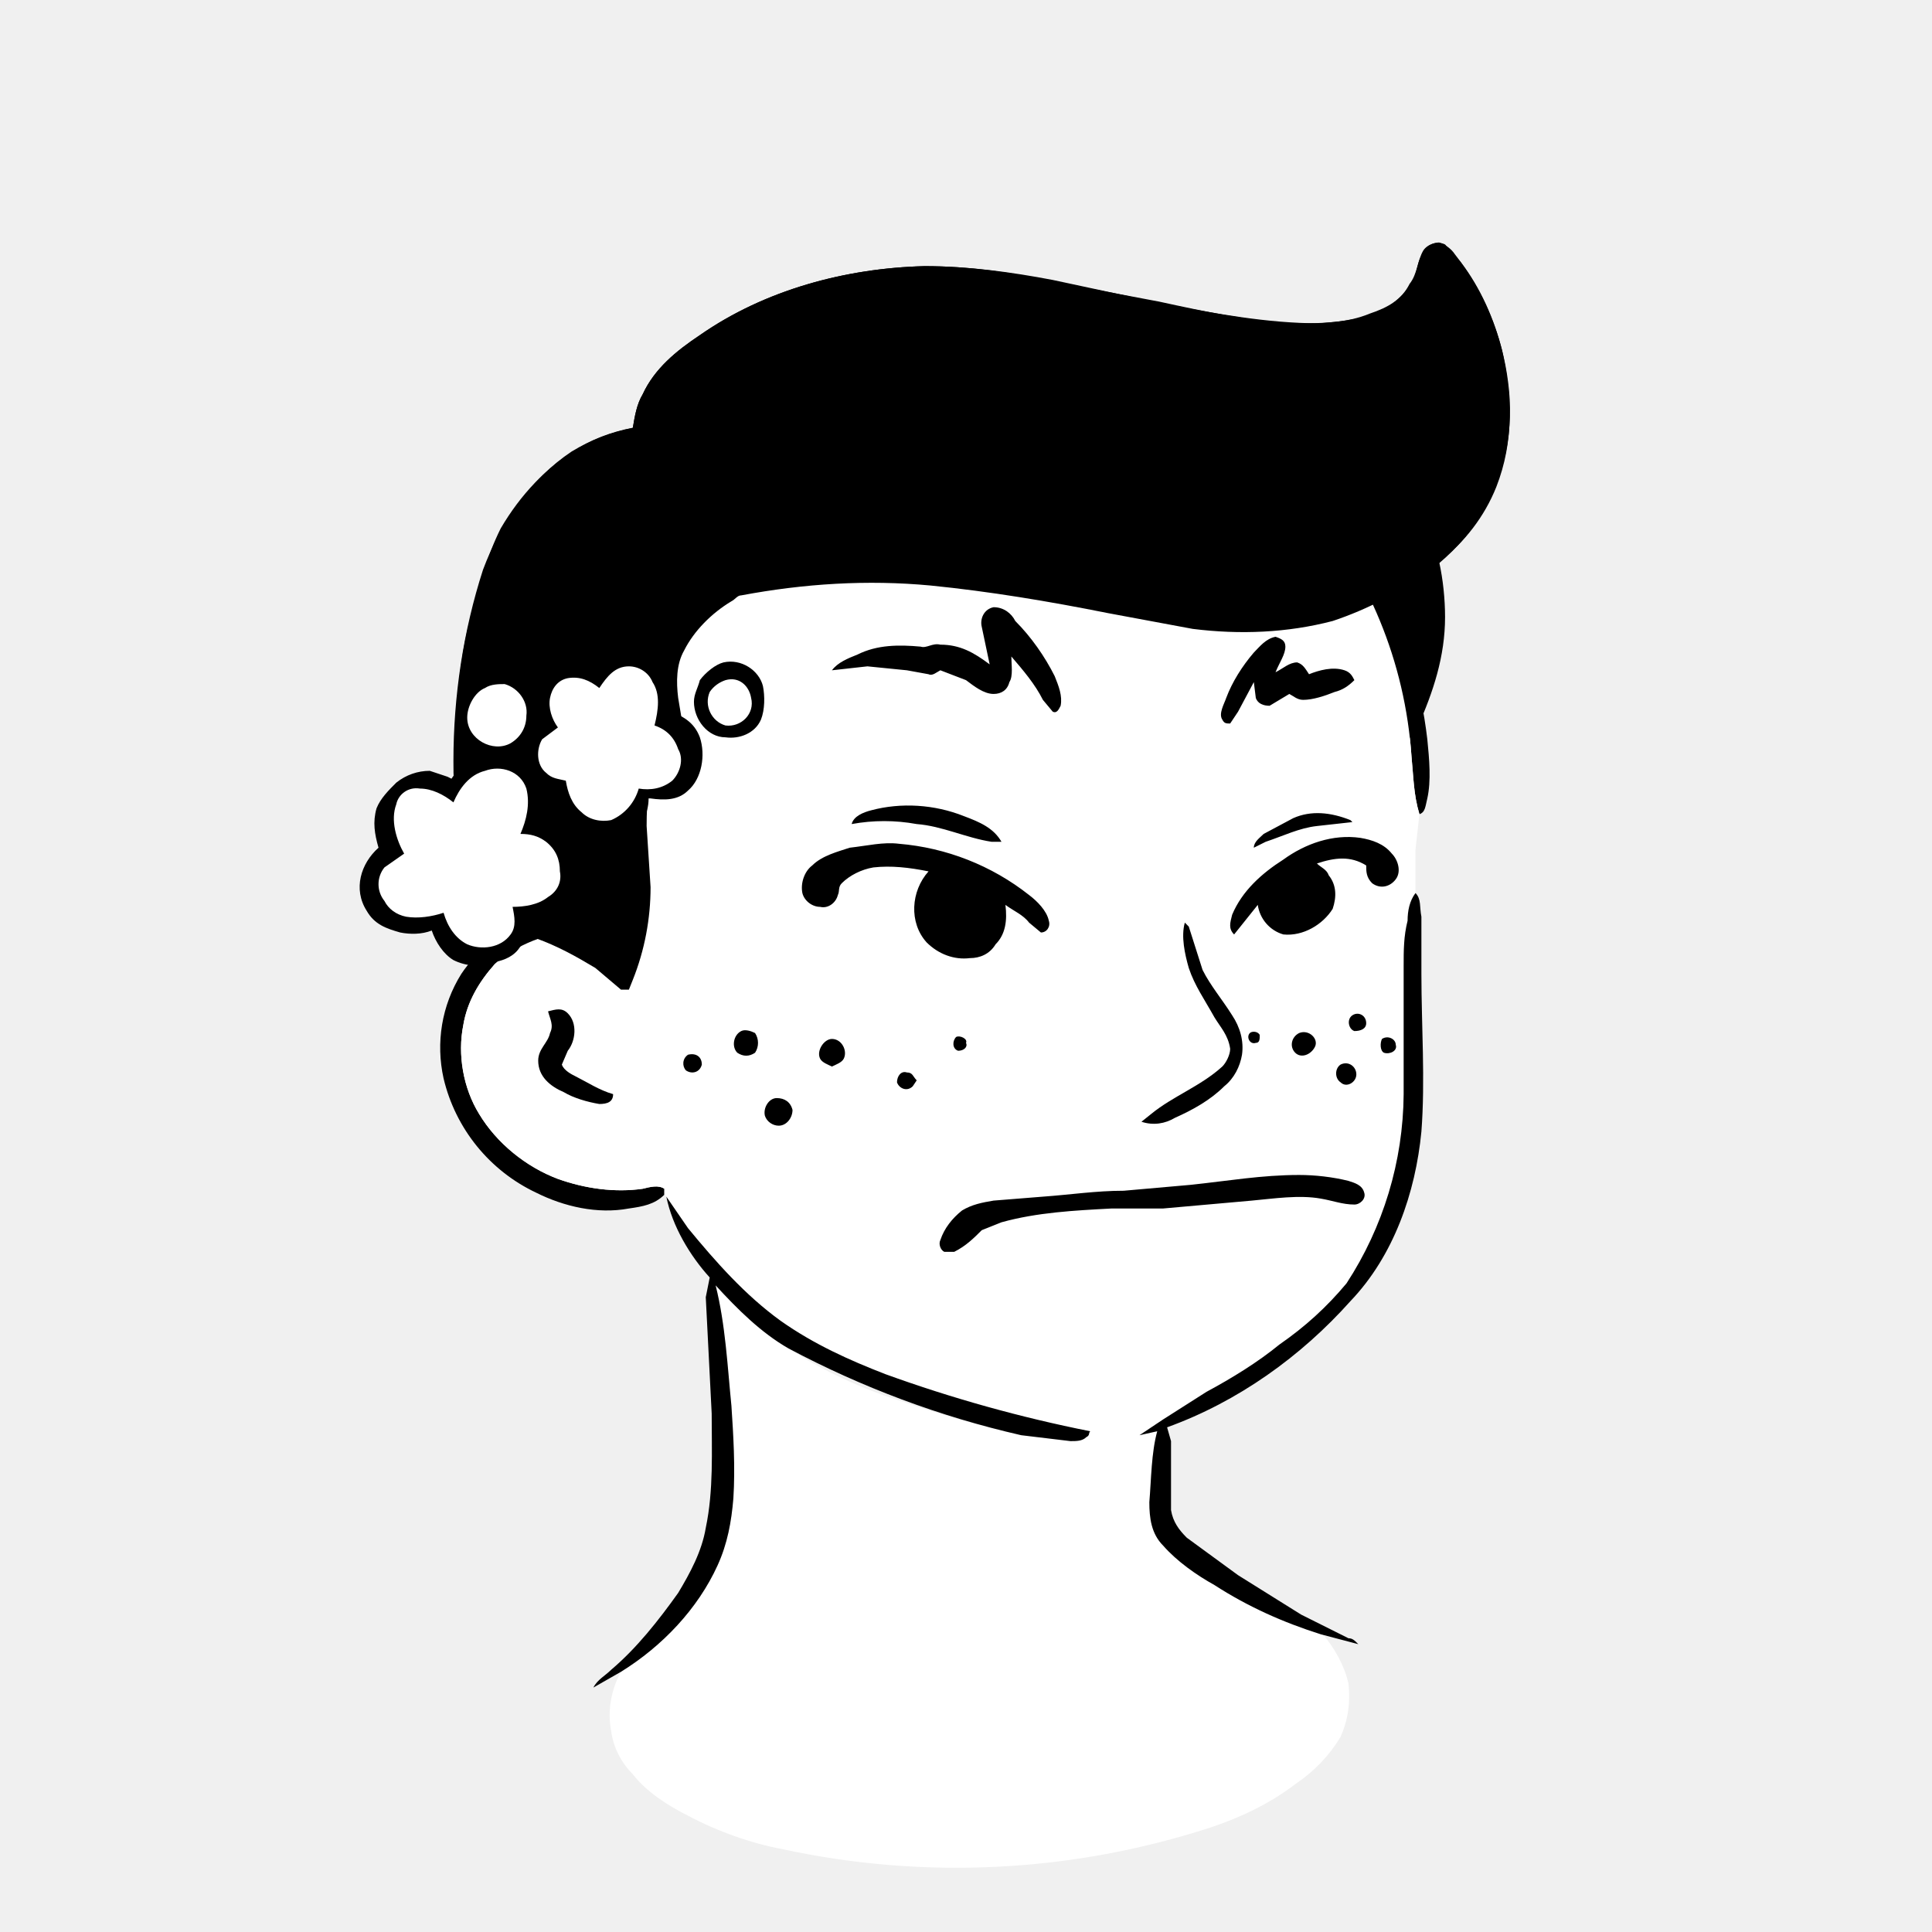
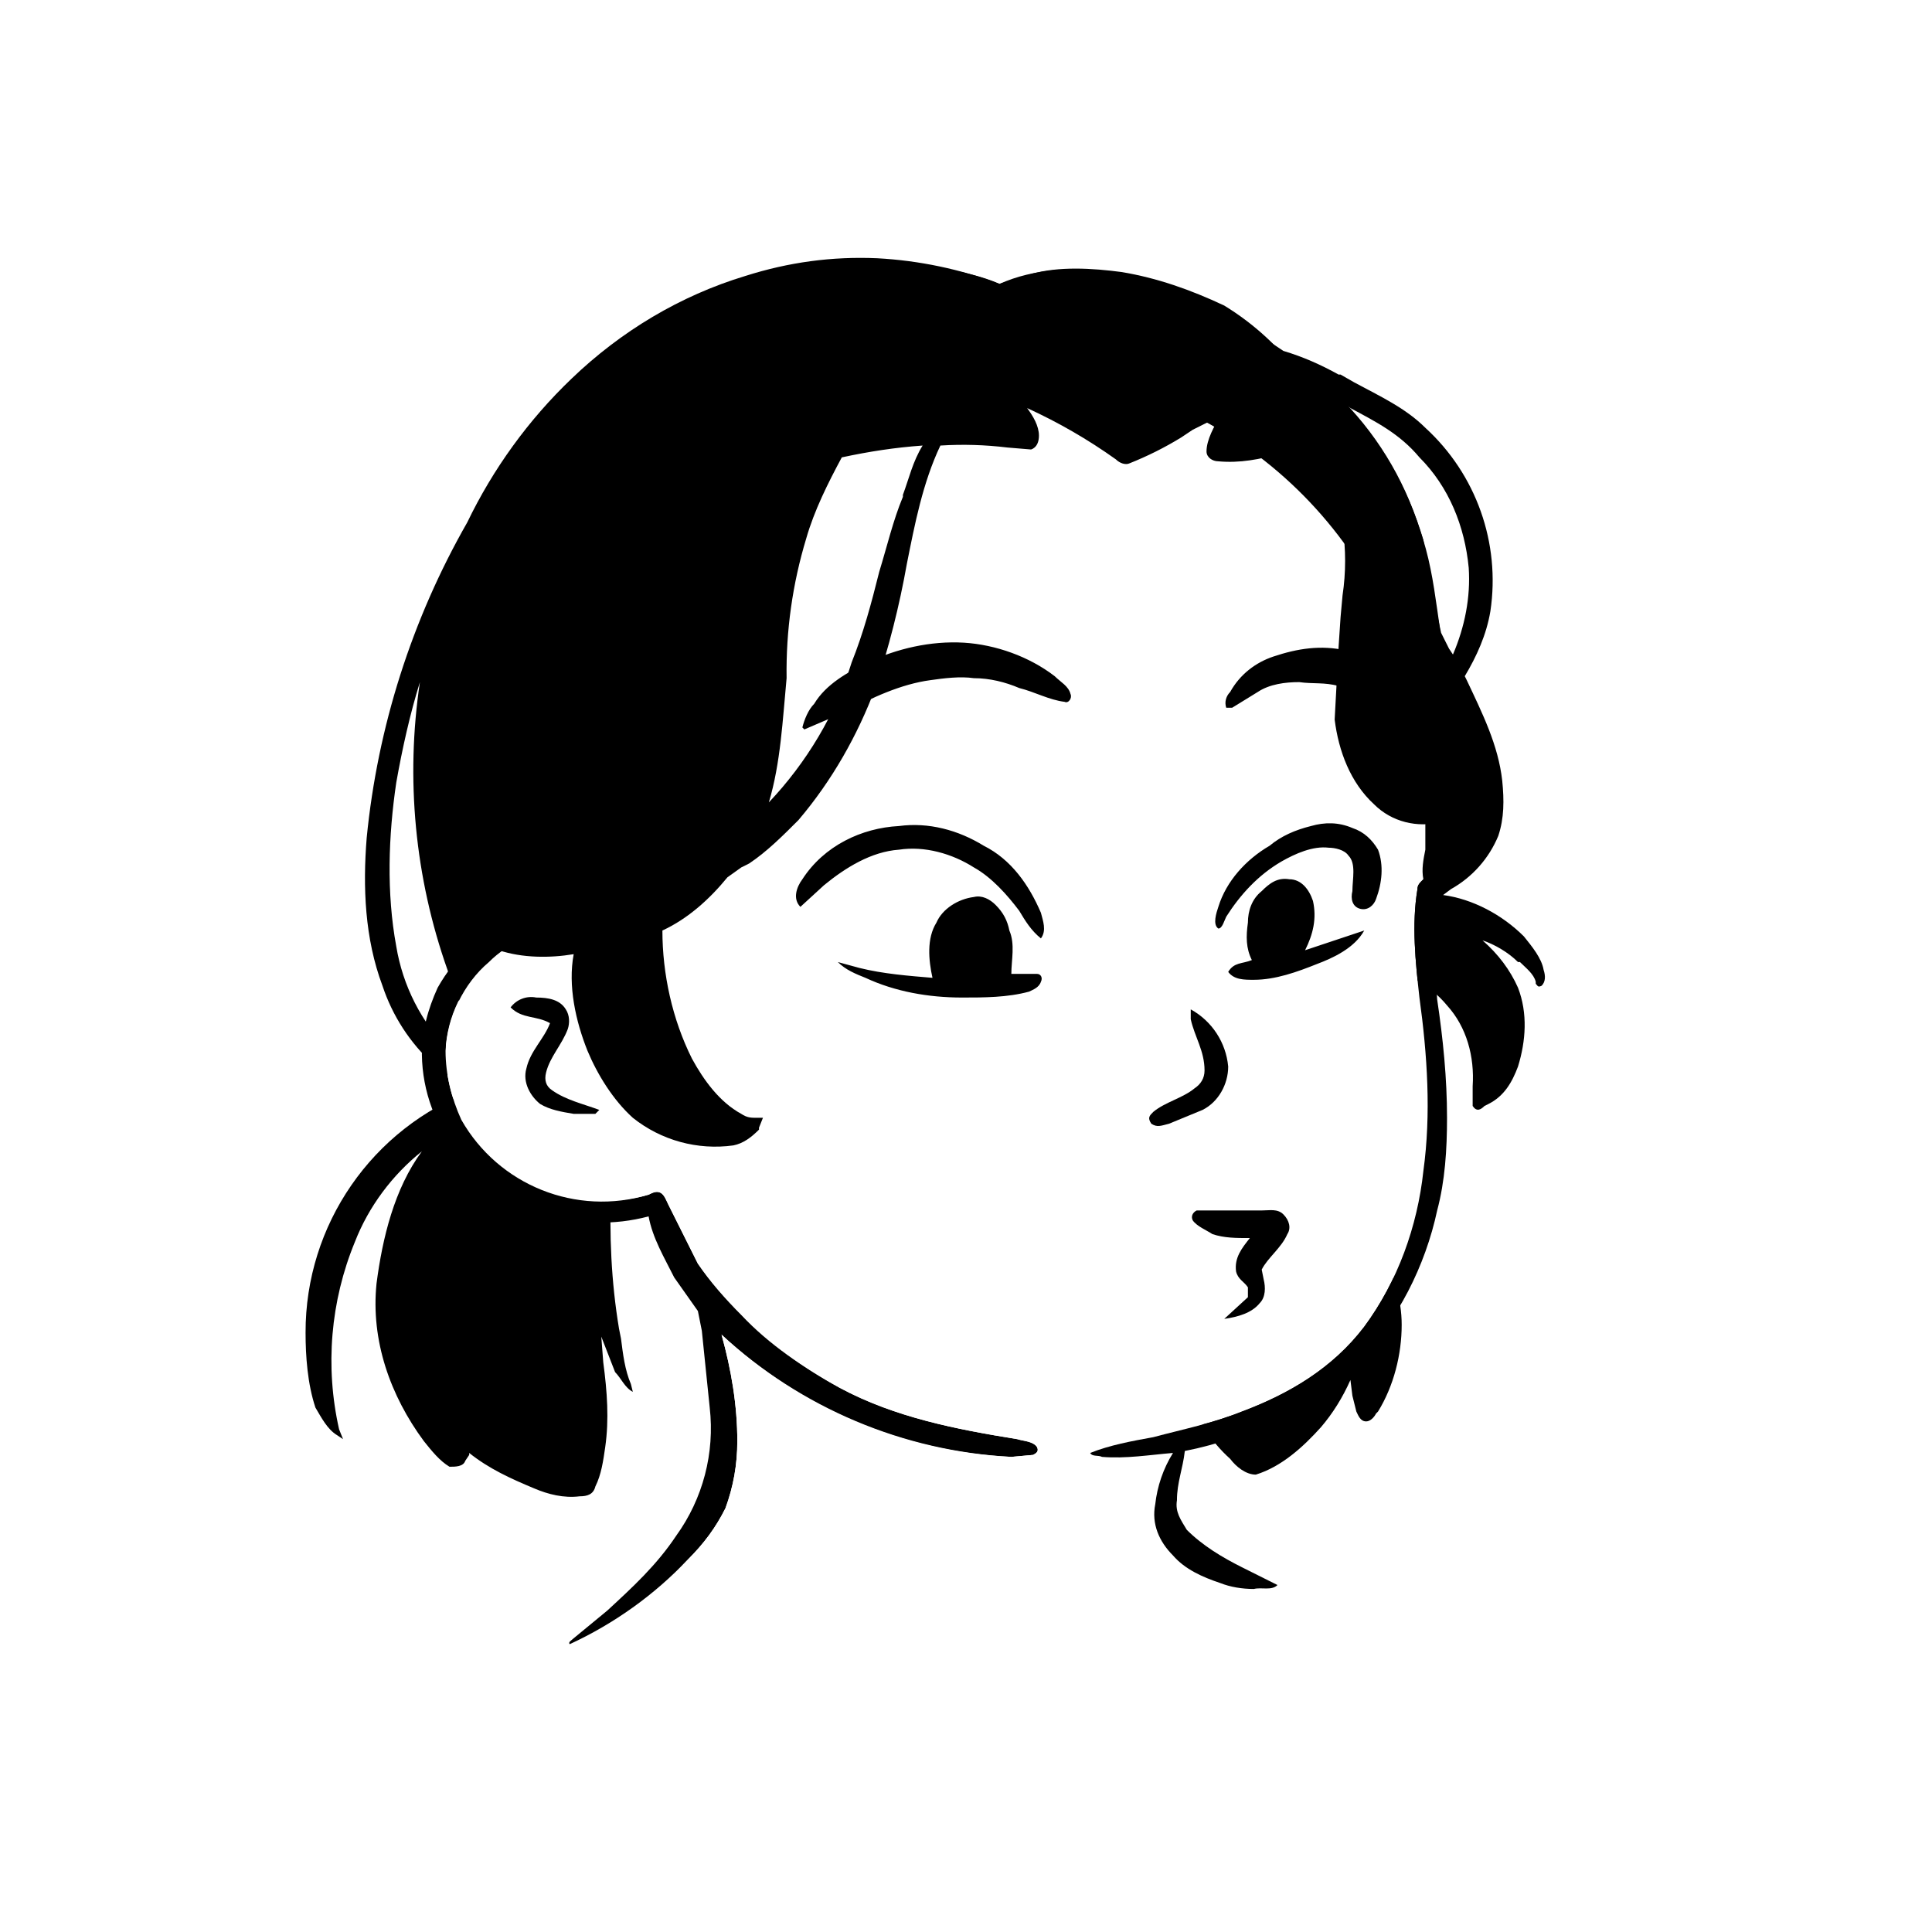
<svg xmlns="http://www.w3.org/2000/svg" viewBox="0 0 980 980" fill="none" shape-rendering="auto">
  <mask id="viewboxMask">
    <rect width="980" height="980" rx="0" ry="0" x="0" y="0" fill="#fff" />
  </mask>
  <g mask="url(#viewboxMask)">
+     <rect fill="#ffffff" width="980" height="980" x="0" y="0" />
    <g transform="translate(10 -60)">
-       <path d="m723 184 8 9c10 13 17 29 21 45 5 23 6 46-3 69-6 15-16 28-29 38 2 9 3 19 3 28 0 20-6 38-14 56l-8 11c-3 3-8 3-10-1-7-8-10-18-13-28l-8-38c-24 8-50 9-75 6l-45-8c-30-6-61-12-92-14-30-3-61-1-91 5-3 0-4 2-6 3-10 6-19 15-24 26-4 7-4 15-3 23l2 12-10 15c-5 8-7 18-8 27l1 36c1 18-1 37-8 53l-2 5h-4l-9-8-19 7c-5 2-10 3-16 3-3 0-5-2-7-4-6-7-11-15-15-23a221 221 0 0 1-19-91c0-33 5-66 15-97 9-24 24-46 45-60 10-6 20-10 31-12 1-6 2-12 5-17 6-13 17-22 29-30 33-23 74-34 114-35 22 0 44 3 66 8l53 10c23 5 46 10 70 11 12 0 25 0 37-5 9-3 16-7 20-15 4-5 4-12 7-17 2-3 7-5 11-3Z" fill="#000000" />
-       <path d="M495 231a231 231 0 0 1 219 204c1 10 2 21 0 30-1 4-1 7-4 8-3-10-3-19-4-29a220 220 0 0 0-239-205c-42 4-83 19-117 44l-17 13a221 221 0 0 0-78 164c0 23 7 43 15 64h17c3 1 4 4 2 6l-6 2c-15 1-31 7-42 17-8 9-14 19-16 31-3 15 0 32 8 45 9 15 24 27 40 33 14 5 29 7 43 5 4-1 8-2 11 0v3c-5 5-11 6-18 7-16 3-33-1-47-8a86 86 0 0 1-47-58c-4-18-1-37 9-53 8-12 20-21 34-26-7-14-10-28-12-43-2-18-2-35 0-53 1-13 4-25 8-38a227 227 0 0 1 99-122c41-28 92-43 142-41Z" fill="#000" />
-       <path d="M535 244a220 220 0 0 1 171 200c1 10 1 19 4 29l-2 18v22c-3 4-4 9-4 14-2 8-2 15-2 23v65c0 21-3 42-11 61-4 13-10 24-18 35-10 12-21 22-34 31-11 9-24 17-37 24l-22 14-12 8 9-2c-3 11-3 24-4 36 0 8 1 16 7 22a235 235 0 0 0 81 45c6 7 11 16 13 25 1 9 0 18-4 27-6 10-14 18-23 24-13 10-28 17-43 22a417 417 0 0 1-217 11c-16-3-33-9-48-17-10-5-21-12-28-21-6-6-10-14-11-22-2-10 0-21 5-30 21-13 39-32 49-54 5-11 7-22 8-34 1-16 0-32-1-47-2-20-3-41-8-61 11 12 23 24 37 32 17 11 36 20 55 26 20 7 41 13 63 18l25 3c3 0 6 0 8-2 2-1 1-2 2-3l-17-2c-29-7-58-16-87-27-18-7-36-15-53-27-18-13-33-30-47-47l-11-16-1-1v-3c-3-2-7-1-11 0-14 2-29 0-43-5-16-6-31-18-40-33-8-13-11-30-8-45 2-12 8-22 16-31 11-10 27-16 42-17l6-2c2-2 1-5-2-6h-17c-8-21-15-41-15-64-1-14 2-27 5-41a221 221 0 0 1 73-123l17-13a230 230 0 0 1 185-39Z" fill="#ffffff" />
-       <path d="M708 513c3 3 2 7 3 12v29c0 26 2 54 0 80-3 31-14 63-36 86-25 28-57 51-93 64l2 7v35c1 6 4 10 8 14l26 19 32 20 24 12c2 0 3 1 5 3l-19-5c-19-6-37-14-54-25-9-5-19-12-26-20-6-6-7-14-7-22 1-12 1-25 4-36l-9 2 12-8 22-14c13-7 26-15 37-24 13-9 24-19 34-31a178 178 0 0 0 29-96v-65c0-8 0-15 2-23 0-5 1-10 4-14ZM278 574c5 5 4 14 0 19l-3 7c1 3 5 5 7 6 6 3 12 7 19 9 0 4-3 5-7 5-6-1-13-3-18-6-7-3-13-8-13-16 0-6 5-9 6-14 2-4 0-7-1-11 4-1 7-2 10 1ZM328 667l11 16c14 17 29 34 47 47 17 12 35 20 53 27a714 714 0 0 0 104 29c-1 1 0 2-2 3-2 2-5 2-8 2l-25-3a478 478 0 0 1-118-44c-14-8-26-20-37-32 5 20 6 41 8 61 1 15 2 31 1 47-1 12-3 23-8 34-10 22-28 41-49 54l-14 8c2-4 6-6 9-9 13-11 24-25 34-39 6-10 12-21 14-33 4-19 3-39 3-58l-3-59 2-10c-10-11-19-26-22-41Z" fill="#000" />
-       <path d="M479 474c8 3 15 6 19 13h-5c-13-2-25-8-38-9-11-2-22-2-33 0 1-4 6-6 10-7 15-4 32-3 47 3ZM675 476l1 1-18 2c-9 1-17 5-26 8l-6 3c0-3 3-5 5-7l15-8c9-4 19-3 29 1ZM680 485c6 1 12 3 16 8 3 3 5 9 2 13s-8 5-12 2c-3-3-3-6-3-9-8-5-16-4-25-1 2 2 5 3 6 6 4 5 4 11 2 17-5 8-15 14-25 13-7-2-12-8-13-15l-8 10-4 5c-3-3-2-6-1-10 5-12 15-21 26-28 11-8 25-13 39-11ZM446 488c24 2 47 11 66 26 4 3 9 8 10 13 1 3-1 6-4 6l-6-5c-3-4-8-6-12-9 1 8 0 15-5 20-3 5-8 7-13 7-8 1-16-2-22-8-9-10-8-26 1-36-10-2-19-3-28-2-6 1-12 4-16 8-2 2-1 4-2 6-1 4-5 7-9 6-4 0-8-3-9-7-1-5 1-11 5-14 5-5 13-7 19-9 9-1 17-3 25-2Z" fill="#000000" />
-       <path d="M494 368c5 0 9 3 11 7 8 8 15 18 20 28 2 5 4 10 3 15-1 2-2 4-4 3l-5-6c-4-8-10-15-16-22 0 4 1 10-1 13-1 4-4 6-8 6-5 0-10-4-14-7l-13-5c-2 1-4 3-6 2l-11-2-20-2-18 2c3-4 8-6 13-8 10-5 21-5 32-4 3 1 6-2 10-1 10 0 17 4 25 10l-4-19c-1-4 1-9 6-10ZM637 383c3 1 5 2 5 5 0 4-3 8-5 13 4-2 7-5 11-5 3 1 4 3 6 6 5-2 12-4 18-2 3 1 4 3 5 5-3 3-6 5-10 6-5 2-11 4-16 4-3 0-5-2-7-3l-10 6c-3 0-6-1-7-4l-1-8-8 15-4 6c-2 0-3 0-4-2-2-3 1-8 2-11 3-8 8-16 14-23 3-3 6-7 11-8Z" fill="#000000" />
-       <path d="M676 575c3-2 7 0 7 4 0 3-3 4-6 4-3-1-4-6-1-8ZM366 583c2-1 5 0 7 1 2 3 2 7 0 10-3 2-6 2-9 0-3-3-2-9 2-11ZM624 584c1-1 4-1 5 1 0 2 0 4-2 4-3 1-5-3-3-5ZM649 584c5-2 10 3 8 7s-7 6-10 3-2-8 2-10ZM475 586c2-1 6 1 5 3 1 2-1 4-4 4-3-1-3-5-1-7ZM691 587c3-2 7 0 7 3 1 3-3 5-6 4-2-1-2-5-1-7ZM412 587c5 0 8 6 6 10-1 2-4 3-6 4-2-1-5-2-6-4-2-4 2-10 6-10ZM339 595c4-1 7 1 7 5-1 4-5 5-8 3-2-2-2-6 1-8ZM670 600c4-2 8 1 8 5s-5 7-8 4c-3-2-3-7 0-9ZM450 604c3 0 3 2 5 4l-2 3c-3 3-7 1-8-2 0-3 2-6 5-5ZM384 617c4 0 7 2 8 6 0 4-3 8-7 8-3 0-6-2-7-5-1-4 2-9 6-9Z" fill="#000000" />
-       <path d="m591 528 2 2 7 22c4 8 10 15 15 23 4 6 6 13 5 20-1 6-4 12-9 16-7 7-16 12-25 16-5 3-11 4-17 2l5-4c11-9 25-14 36-24 2-2 4-6 4-9-1-7-5-11-8-16-5-9-10-16-13-25-2-7-4-16-2-23Z" fill="#000000" />
-       <path d="M649 656c8 0 17 1 25 3 3 1 7 2 8 6 1 3-2 6-5 6-6 0-11-2-17-3-11-2-24 0-35 1l-45 4h-26c-19 1-38 2-56 7l-10 4c-4 4-8 8-14 11h-5c-2-1-3-4-2-6 2-6 6-11 11-15 5-3 10-4 16-5l25-2c14-1 27-3 41-3l34-3c19-2 36-5 55-5Z" fill="#000000" />
-       <path d="M720 183c3 1 6 3 8 6a132 132 0 0 1 27 65c3 23-1 47-14 67-6 11-15 20-25 28-15 11-32 20-50 26-23 6-47 7-71 4l-43-8c-30-6-60-11-90-14-32-3-64-1-96 5-2 0-3 2-5 3-10 6-19 15-24 25-4 7-4 16-3 24l2 12-11 15c-6 12-7 25-7 38l2 31c0 16-3 32-9 47l-2 5h-4l-13-11c-10-6-19-11-30-15-7-4-13-7-19-13-7-6-12-15-15-24-6-15-7-29-7-45v-25c1-19 3-39 8-57 4-15 8-30 15-44 10-17 23-31 40-41 8-5 18-8 27-10 1-6 2-12 5-17 6-13 17-22 29-30 33-23 74-34 114-35 22 0 44 3 65 7l56 12c26 5 53 10 79 10 12-1 24-2 35-8 5-4 10-8 13-14 2-5 2-10 5-14 1-3 5-5 8-5Z" fill="#000000" />
+       <path fill-rule="evenodd" clip-rule="evenodd" d="M435 191a208 208 0 0 1 62 13c9-4 18-6 28-7a151 151 0 0 1 110 37l6 4c10 3 19 7 28 12h1l7 4c13 7 26 13 36 23a105 105 0 0 1 33 93c-2 12-7 23-13 33l1 2c8 17 16 33 18 51 1 10 1 19-2 28a55 55 0 0 1-24 27l-4 3c15 2 30 10 41 21 4 5 9 11 10 17 1 3 1 6-1 8-2 1-2 0-3-1v-1c-1-4-5-7-8-10h-1c-5-5-12-9-18-11 8 7 14 15 18 24 5 13 4 27 0 40-3 8-7 15-15 19l-2 1c-2 2-4 3-6 0v-10c1-15-3-30-13-41-9-11-22-17-35-21l-6-3-7-3c-2 0-4-1-5-4 0-5 3-10 7-13 7-6 16-10 25-10l1-4 1-1c-1-6 0-12 1-19v-2h-1c-3 1-6 1-9-1-6-2-11-6-15-11l-13-23-4-8-5-10-6-21-3-6-1-1-7-19v-1l-6-18-5-20-2-5-15-36-6-9-6-11c-1-7 3-13 7-19a333 333 0 0 1-28 15c-6 3-12 7-19 9-2 1-4-1-6-2l-5-3c-13-9-26-17-40-23 3 4 6 9 6 14-1 3-1 6-4 7l-13-1h-4c-10-2-19-2-29-1-9 19-13 40-17 60l-2 11c-4 18-9 35-15 52-8 24-21 47-38 66a132 132 0 0 1-30 25l-5 4c-9 12-21 21-34 28a123 123 0 0 0 23 77c5 7 11 14 20 17l4 1h4l-2 5v1c-4 4-8 6-13 8a71 71 0 0 1-53-17l-2-1-1 6-5 22-1 7v4c-1 24 0 48 4 72l1 5c1 8 2 16 5 23l1 4c-4-2-6-7-9-10l-7-18 1 13c2 15 3 29 1 43-1 7-2 14-5 20-1 4-4 5-8 5-8 1-16-1-23-4-12-5-23-10-33-18v1l-2 3c-1 3-5 3-8 3-5-3-9-8-13-13-17-23-27-51-24-80 3-23 9-48 23-67-15 12-27 28-34 46a158 158 0 0 0-8 95l2 5-3-2c-5-3-8-9-11-14-4-12-5-26-5-38a131 131 0 0 1 85-123l4-3c-9 0-17-4-24-10a94 94 0 0 1-26-40c-9-24-10-50-8-75a402 402 0 0 1 51-160c13-27 31-52 53-73 25-24 55-42 88-52 22-7 44-10 67-9Zm240 76c13 7 25 13 35 25 15 15 23 35 25 56 1 15-2 30-8 44l-2-3-4-8-3-14-6-33a166 166 0 0 0-40-69l3 2Zm-224 34 7-15c-14 1-27 3-41 6-8 14-15 30-20 46-5 19-7 38-8 58v7c-1 21-3 44-9 64 19-20 34-45 42-71 6-15 10-31 14-46 5-16 9-33 15-49ZM204 406h-1a303 303 0 0 0 14 146c6 18 14 36 23 53-8-1-16-7-22-12a98 98 0 0 1-27-53c-5-27-4-56 0-83 3-17 7-35 12-51h1Zm474 268c-6-6-14-8-22-7-9 1-17 4-24 10l-13 18-4 6-3 5c-6 8-10 17-13 26-5 11-7 22-5 34 2 13 10 25 20 34 3 4 8 8 13 8 13-4 24-14 33-24 6-7 11-15 15-24l1 8 2 8c1 2 2 5 5 5 2 0 4-2 5-4l1-1c8-13 12-29 12-44 0-13-4-26-11-37l-4-9-8-12Z" fill="#000000" />
+       <path d="M486 236c57-2 115 18 159 56a209 209 0 0 1 73 190c-1 4-1 8-4 12l-1-3v-33a215 215 0 0 0-172-206 235 235 0 0 0-270 153c-12 37-14 78-6 116 6-2 12-2 17-2 2 1 5 1 6 3s0 3-1 4l-12 4c-14 3-27 8-37 18a63 63 0 0 0-22 45c0 12 3 24 8 35 8 13 19 24 33 31 18 10 41 13 62 7 2-1 4-2 6-1s3 4 4 6l15 30a215 215 0 0 0 72 63c28 15 59 21 90 26 3 1 8 1 10 4 1 2 0 3-2 4l-11 1a231 231 0 0 1-147-62c5 18 8 36 8 54 0 12-2 23-6 34-5 10-11 18-19 26a196 196 0 0 1-60 43c-1-1 1-2 2-3l17-14c13-12 25-23 35-38a93 93 0 0 0 17-65l-4-39-2-10-12-17c-5-10-11-20-13-31a93 93 0 0 1-96-31 81 81 0 0 1-19-51c0-12 3-23 8-34 9-16 23-29 40-36-8-31-8-62-3-93 8-40 26-77 51-108 45-54 115-87 186-88Z" fill="#000" />
+       <path d="M541 252a214 214 0 0 1 172 206v33c-1 5-2 10-1 15-2 2-3 3-3 5-3 18-1 37 1 55 4 29 6 59 2 88-3 28-13 56-30 79-16 21-38 34-62 43-15 6-30 9-45 13-11 2-22 4-32 8 1 2 4 1 6 2 12 1 24-1 36-2-5 8-8 17-9 26-2 10 2 19 9 26 6 7 15 11 24 14 5 2 11 3 17 3 7 9 13 18 14 30 2 12-1 24-8 34-9 14-22 23-37 30-18 9-38 15-57 18a352 352 0 0 1-192-23c-18-10-38-23-48-42-4-7-8-16-6-24 18-10 33-23 47-38 8-8 14-16 19-26 4-11 6-22 6-34 0-18-3-36-8-54a235 235 0 0 0 147 62l11-1c2-1 3-2 2-4-2-3-7-3-10-4-31-5-62-11-90-26-18-10-36-22-50-37-8-8-16-17-22-26l-15-30c-1-2-2-5-4-6s-4 0-6 1a82 82 0 0 1-95-38c-5-11-8-23-8-35 1-17 9-34 22-45 10-10 23-15 37-18l12-4c1-1 2-2 1-4s-4-2-6-3c-5 0-11 0-17 2-8-38-6-79 6-116a236 236 0 0 1 270-153Z" fill="#ffffff" />
+       <path d="m712 506 3 3 1 13 3 45c3 20 5 40 5 60 0 16-1 32-5 47-6 28-20 56-40 76a174 174 0 0 1-88 46c-1 9-4 16-4 25-1 6 2 10 5 15 8 8 18 14 28 19l18 9c-3 3-8 1-12 2-6 0-12-1-17-3-9-3-18-7-24-14-7-7-11-16-9-26 1-9 4-18 9-26-12 1-24 3-36 2-2-1-5 0-6-2 10-4 21-6 32-8 15-4 30-7 45-13 24-9 46-22 62-43 17-23 27-51 30-79 4-29 2-59-2-88-2-18-4-37-1-55 0-2 1-3 3-5ZM262 566c6 0 12 1 15 6 2 3 2 7 1 10-3 8-9 14-11 22-1 4 0 7 3 9 7 5 16 7 24 10l-2 2h-11c-6-1-12-2-17-5-5-4-9-11-7-18 2-9 9-15 12-23-7-4-14-2-20-8 3-4 8-6 13-5Z" fill="#000" />
+       <g fill="#000000">
+         <path d="M446 479c15-2 30 2 43 10 14 7 23 20 29 34 1 4 3 9 0 13-5-4-8-9-11-14-6-8-14-17-23-22-11-7-25-11-38-9-14 1-27 9-38 18l-12 11c-4-4-2-10 1-14 11-17 30-26 49-27ZM676 480c6 2 10 6 13 11 3 8 2 17-1 25-1 3-4 6-8 5s-5-5-4-9c0-6 2-14-2-18-2-3-7-4-10-4-8-1-17 3-24 7-12 7-21 17-28 28-1 2-2 6-4 6-3-2-1-8 0-11 4-13 14-24 26-31 6-5 13-8 21-10 7-2 14-2 21 1Z" />
+         <path d="M644 506c6 0 10 5 12 11 2 9 0 17-4 25l30-10c-5 9-16 14-24 17-10 4-21 8-32 8-5 0-10 0-13-4 3-5 7-4 12-6-3-6-3-12-2-19 0-6 2-12 7-16 4-4 8-7 14-6ZM484 515c4-1 8 1 11 4 4 4 6 8 7 13 3 7 1 15 1 22h13c2 0 3 2 2 4-1 3-4 4-6 5-11 3-23 3-34 3-17 0-34-3-49-10-5-2-10-4-14-8l11 3c12 3 25 4 37 5-2-9-3-20 2-28 3-7 11-12 19-13Z" />
+       </g>
+       <path d="M479 386c16 1 33 7 46 17 3 3 7 5 8 9 1 2-1 5-3 4-8-1-15-5-23-7-7-3-15-5-23-5-7-1-15 0-22 1-15 2-30 9-43 16l-21 9-1-1c1-4 3-9 6-12 6-10 17-16 27-21 15-7 32-11 49-10ZM673 390c5 2 11 5 15 10 4 4 5 9 4 15l-23-7c-7-2-13-1-20-2-7 0-15 1-21 5l-13 8h-3c-1-3 0-6 2-8 5-9 13-15 22-18 12-4 24-6 37-3Z" fill="#000000" />
+       <path d="M594 572a37 37 0 0 1 19 29c0 9-5 18-13 22l-17 7c-4 1-6 2-9 0-2-3-1-4 1-6 6-5 15-7 21-12 3-2 5-5 5-9 0-10-5-17-7-26v-5Z" fill="#000000" />
+       <path d="M597 674h33c4 0 8-1 11 2s4 7 2 10c-3 7-10 12-13 18l1 5c1 4 1 9-2 12-4 5-11 7-18 8l12-11v-5c-2-3-5-4-6-8-1-7 3-12 7-17-7 0-13 0-19-2-3-2-8-4-10-7-1-2 0-4 2-5Z" fill="#000000" />
+       <path fill-rule="evenodd" clip-rule="evenodd" d="M468 196a218 218 0 0 0-234 122 323 323 0 0 0-25 186l4 19c1 3 3 6 5 6l4 1h1c5 6 12 10 20 12 12 4 26 4 38 2-3 16 1 34 7 49 5 12 13 25 23 34a67 67 0 0 0 51 14c5-1 9-4 13-8v-1l2-5h-3c-3 0-5 0-8-2-11-6-19-17-25-28-10-20-15-43-15-65 13-6 24-16 33-27l7-5 4-2c9-6 17-14 25-22 17-20 30-43 39-67a443 443 0 0 0 16-63c4-20 8-41 17-60a185 185 0 0 1 34 1l12 1c3-1 4-4 4-7 0-5-3-10-6-14a272 272 0 0 1 45 26c2 2 5 3 7 2a172 172 0 0 0 26-13l6-4 14-7c-3 5-7 12-7 18 0 3 3 5 6 5 11 1 21-1 32-4l4-1c4-1 8 2 11 4 9 9 15 22 16 34a118 118 0 0 1 0 35l-1 11-1 15-2 37c2 16 8 32 20 43 9 9 22 12 34 9 6-2 12-6 16-10 5-4 7-9 7-16l-11 4-14 4v-8c4-3 8-7 10-11l-2-9-1-7-3-23-3-25-1-7c-2-14-4-27-9-41a162 162 0 0 0-42-68c-6-4-11-7-18-9a136 136 0 0 0-39-36c-17-8-34-14-52-17-15-2-32-3-46 1l-16 5c-9-4-19-6-29-8Zm-20 115c3-8 5-17 10-25-14 1-27 3-41 6-7 13-14 27-18 41a232 232 0 0 0-10 71c-2 21-3 43-9 63 19-20 34-45 42-71 6-15 10-30 14-46 4-13 7-26 12-38v-1Z" fill="#000000" />
    </g>
-     <g transform="translate(10 -60)">
-       <path d="M357 396c9-2 18 4 20 12 1 5 1 12-1 17-3 7-11 10-18 9-9 0-16-9-16-18 0-4 2-7 3-11 3-4 8-8 12-9Z" fill="#000000" />
-       <path d="M358 405c7-2 12 3 13 9 2 8-5 15-13 14-7-2-11-10-8-17 2-3 5-5 8-6Z" fill="#fff" />
-       <path fill-rule="evenodd" clip-rule="evenodd" d="M326 398c-2-4-5-7-9-9-5-1-10 1-14 3-4 1-7 4-9 7-11-4-23 0-30 10-3-4-6-7-10-9-3-1-6 0-9 1l-4 1c-6 1-12 3-16 9-4 7-4 16 0 23 2 5 6 8 11 10-7 1-13 5-17 11l-2-1-9-3c-6 0-12 2-17 6-4 4-8 8-10 13-2 7-1 13 1 20-9 8-13 21-6 32 4 7 10 9 17 11 5 1 11 1 16-1 2 6 6 12 11 15 6 3 14 4 21 1 5-1 10-3 13-8 3-3 3-8 4-12 5-2 9-3 13-7 5-4 9-10 10-16s0-12-2-17c-3-6-9-10-15-12 1-5 2-9 1-14l6 2c2 6 4 11 8 15 7 5 15 7 23 6 6 0 11-4 14-9 2-3 3-7 3-11h1c7 1 14 1 19-4 7-6 9-18 6-27-3-8-9-11-17-14 2-7 2-15-2-22Zm-70 51 2-10-10 6 8 4Z" fill="#000000" />
-       <path d="M236 409c3-2 7-2 10-2 7 2 12 9 11 16 0 6-3 11-8 14-9 5-22-2-22-13 0-6 4-13 9-15ZM309 398c5 0 10 3 12 8 4 6 3 14 1 22 6 2 10 6 12 12 3 5 1 12-3 16-5 4-11 5-17 4-2 7-7 13-14 16-5 1-11 0-15-4-5-4-7-10-8-16-4-1-7-1-10-4-5-4-5-12-2-17l8-6c-3-4-5-10-4-15s4-9 9-10c6-1 11 1 16 5 4-6 8-11 15-11ZM257 460c2 8 0 16-3 23 5 0 9 1 13 4 5 4 7 9 7 15 1 5-1 10-6 13-5 4-12 5-18 5 1 5 2 10-1 14-5 7-15 8-22 5-6-3-10-9-12-16-6 2-13 3-19 2-5-1-9-4-11-8-4-5-4-12 0-17l10-7c-4-7-7-17-4-25 1-5 6-9 12-8 6 0 12 3 17 7 3-7 8-14 16-16 8-3 18 0 21 9Z" fill="#fff" />
-     </g>
+     <g transform="translate(10 -60)" />
  </g>
</svg>
